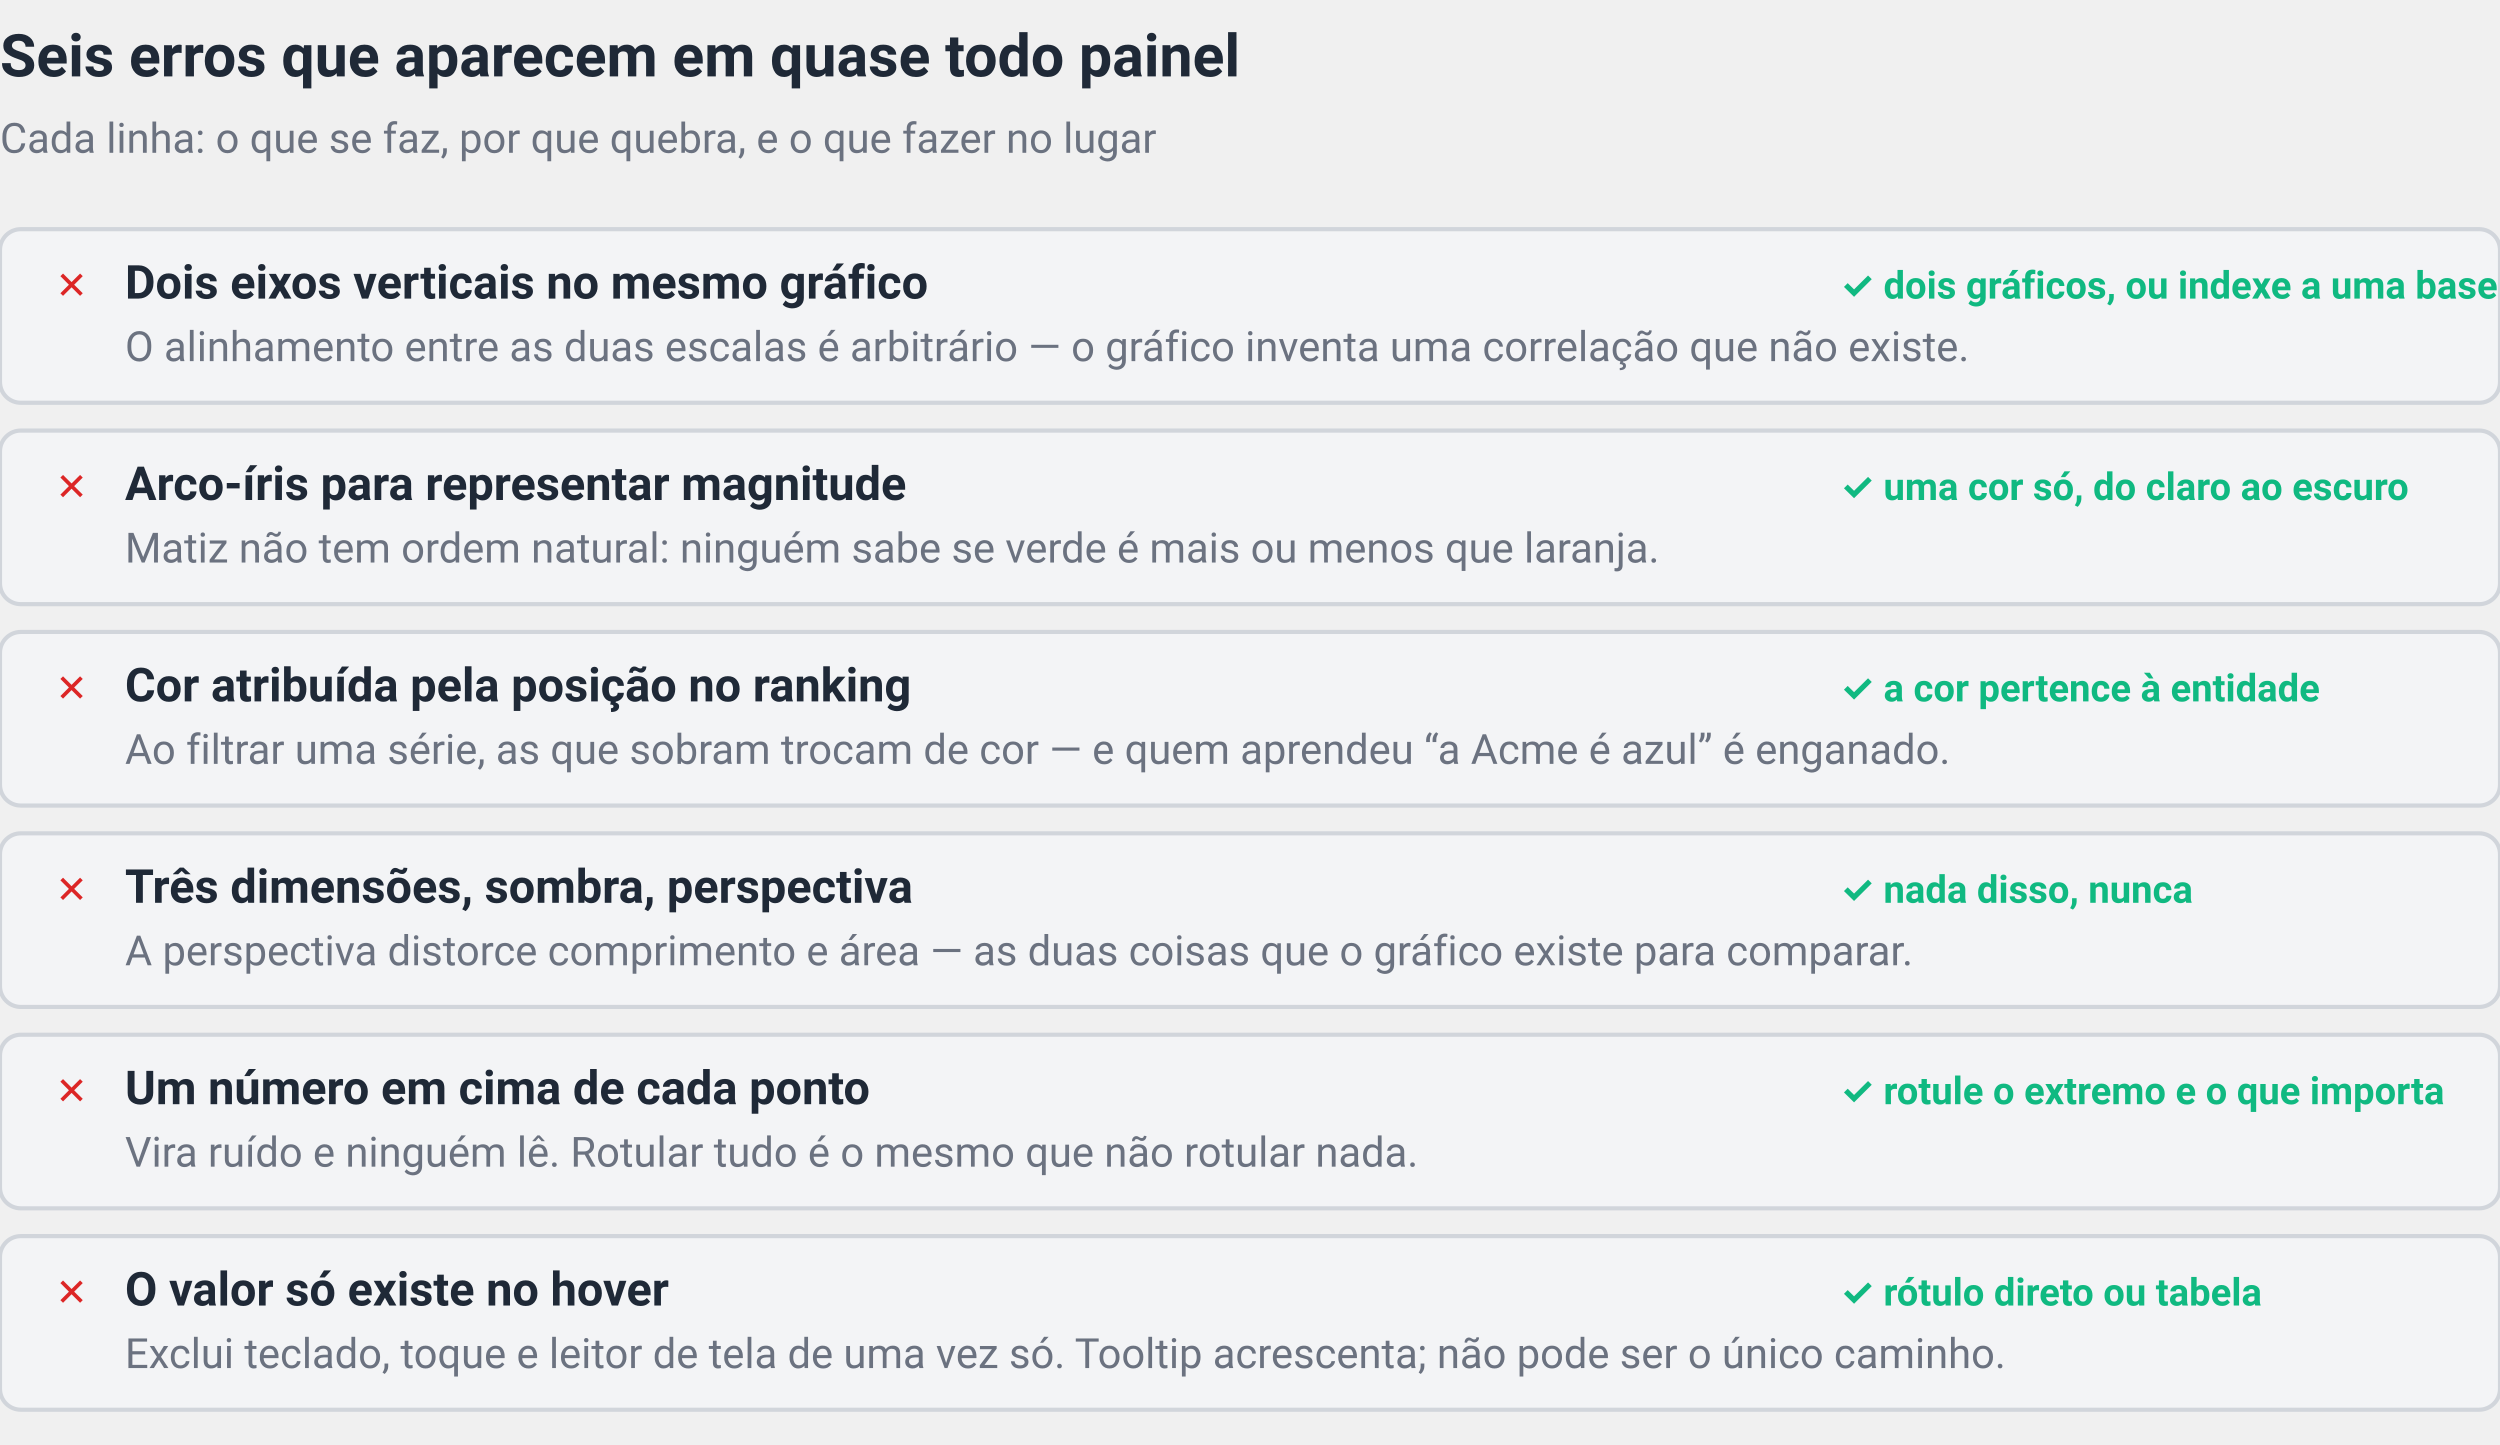
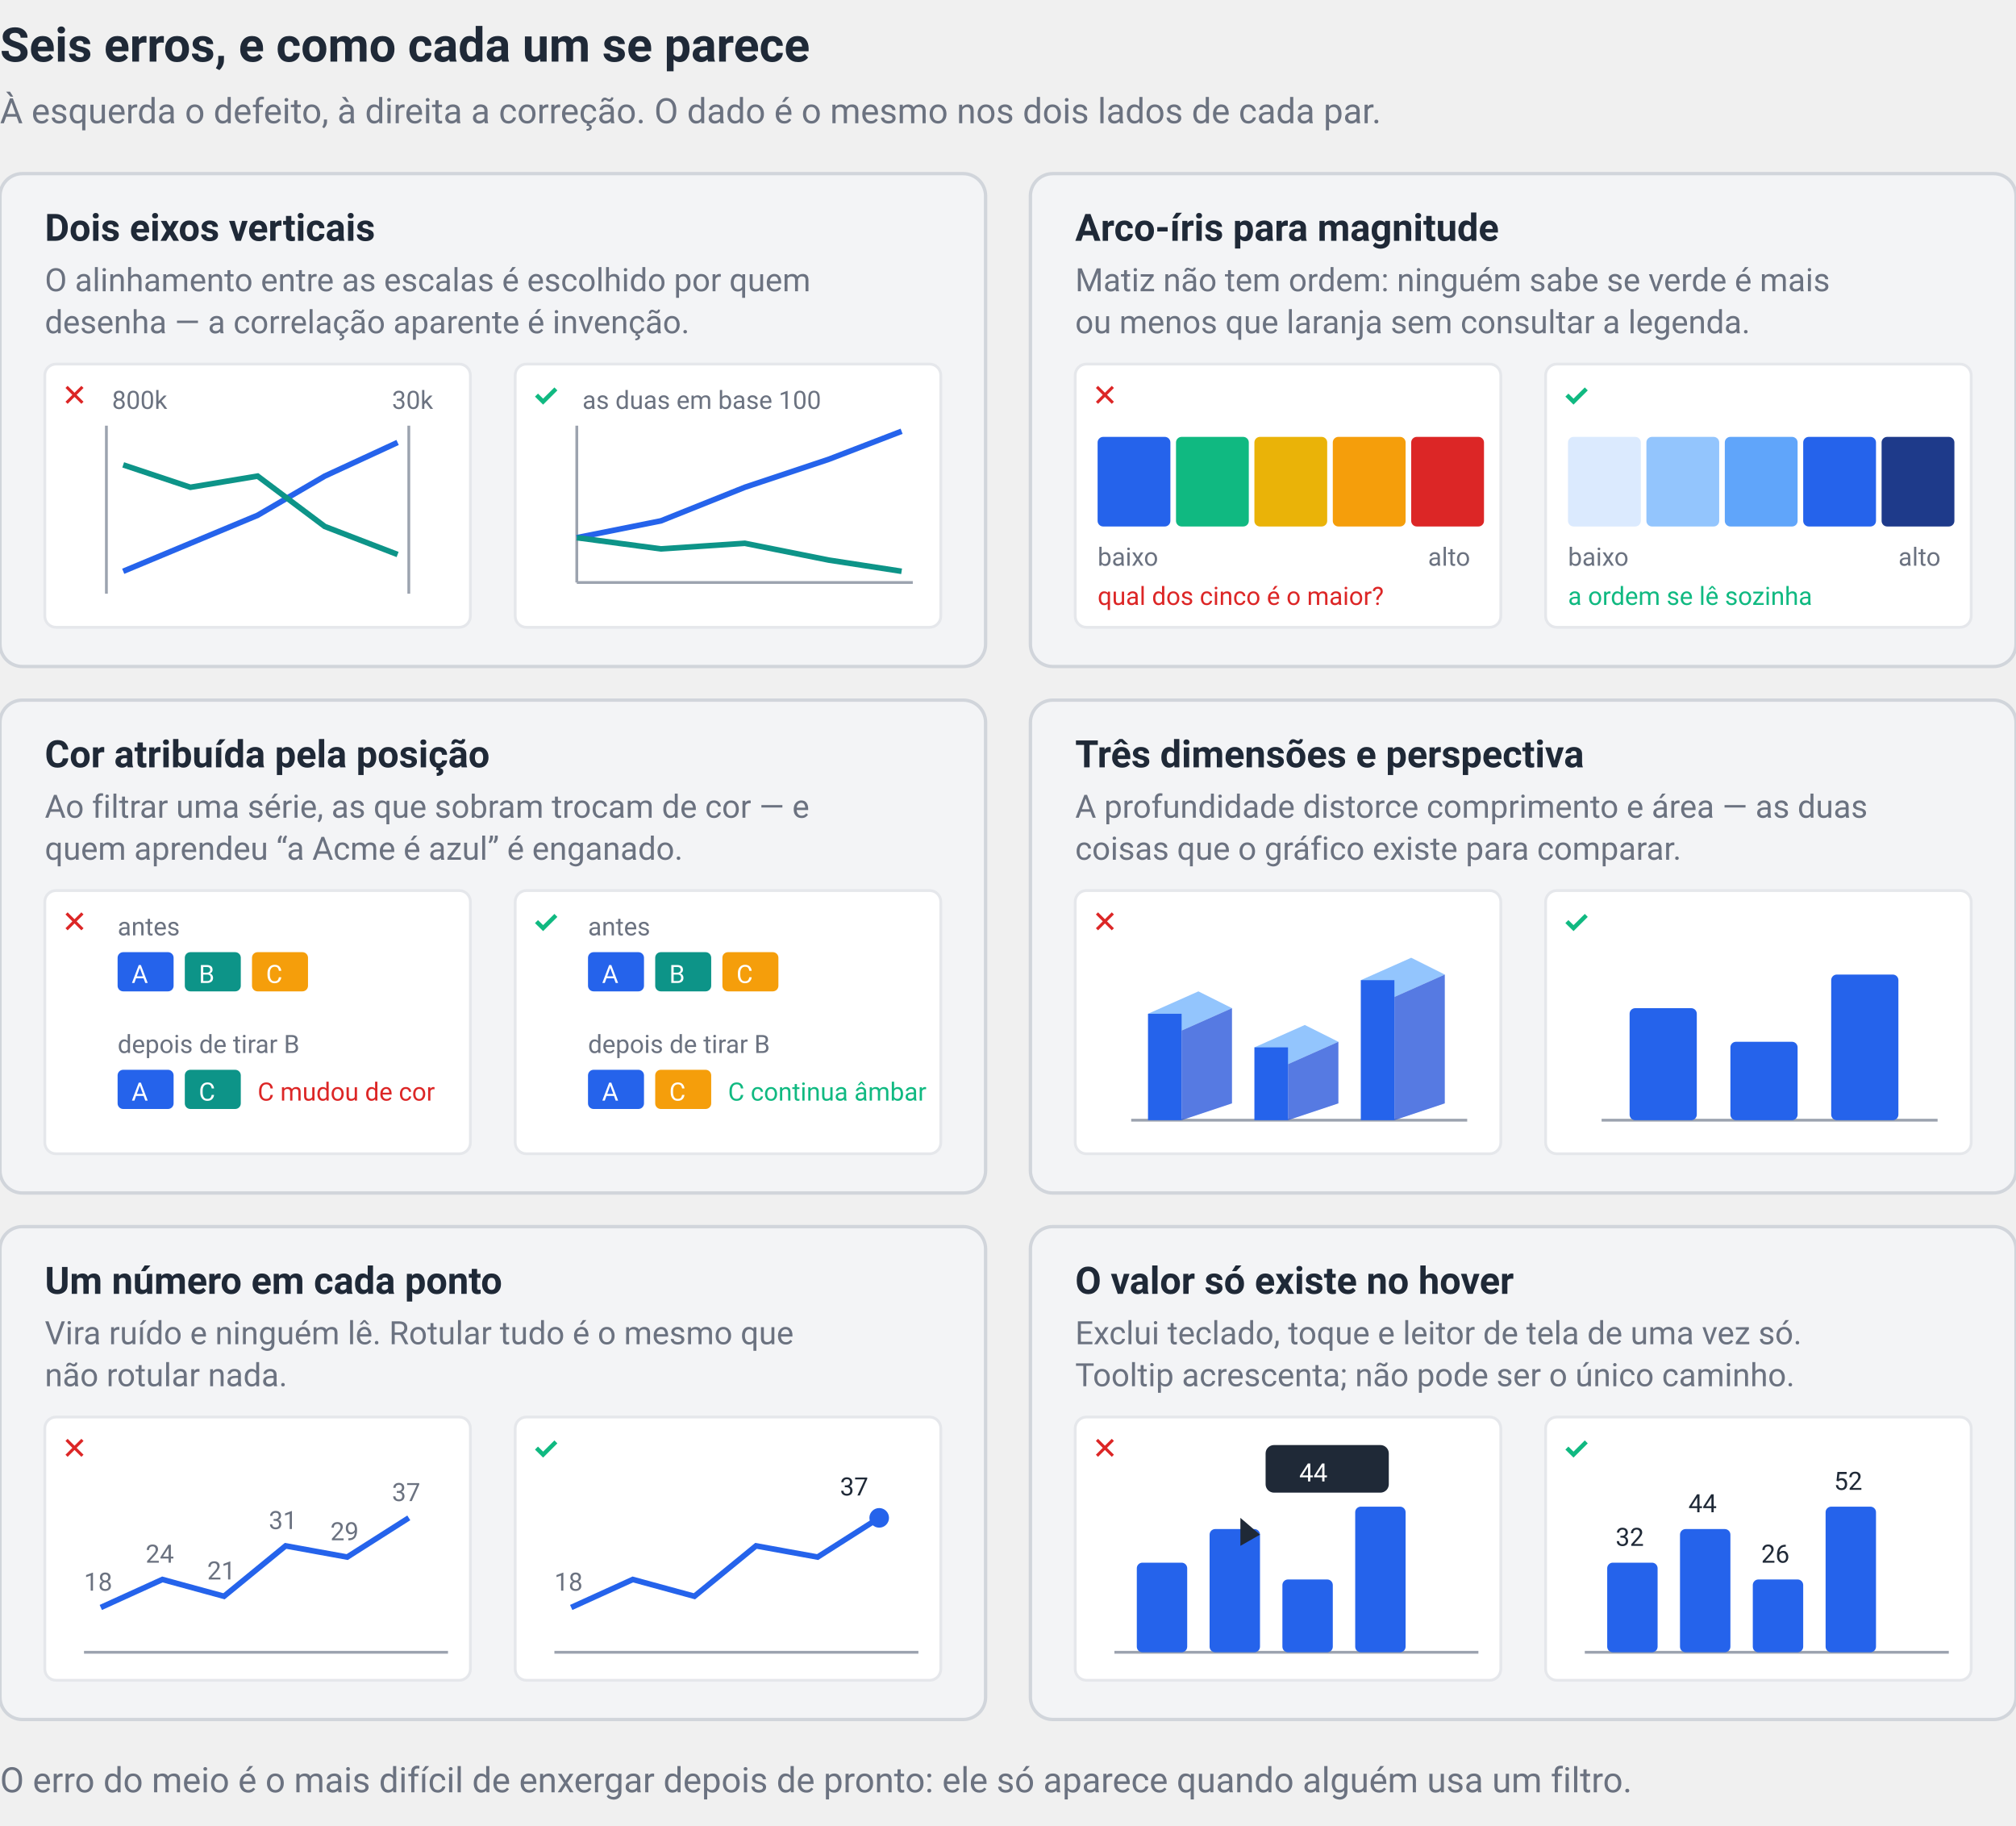
- <svg xmlns="http://www.w3.org/2000/svg" viewBox="0 0 720 416" width="720" height="416" role="img" aria-label="Catálogo de seis erros frequentes em gráficos: dois eixos verticais na mesma área, arco-íris para magnitude, cor por posição no ranking, três dimensões, rótulo em todo ponto, e valor acessível só pelo hover">
+ <svg xmlns="http://www.w3.org/2000/svg" viewBox="0 0 720 652" width="720" height="652" role="img" aria-label="Seis erros frequentes em gráficos, cada um mostrado lado a lado com a correção: dois eixos verticais contra duas séries indexadas a uma base comum; escala arco-íris contra rampa de uma cor só; cor atribuída pelo ranking, que troca ao filtrar, contra cor presa à entidade; barras em três dimensões contra barras planas; número em cima de todo ponto contra rótulo só nos extremos; e valor disponível apenas no hover contra rótulo direto">
  <style>
    text { font-family: -apple-system, BlinkMacSystemFont, "Segoe UI", Roboto, Helvetica, Arial, sans-serif; }
    .ink   { fill: #1f2937; }
    .muted { fill: #6b7280; }
-     .box   { fill: #f3f4f6; stroke: #d1d5db; stroke-width: 1.2; }
+     .card  { fill: #f3f4f6; stroke: #d1d5db; stroke-width: 1.2; }
+     .plot  { fill: #ffffff; stroke: #e5e7eb; stroke-width: 1; }
+     .axis  { stroke: #9ca3af; stroke-width: 1; }
+     .mark  { fill: #2563eb; }
+     .ln1   { stroke: #2563eb; stroke-width: 2; fill: none; }
+     .ln2   { stroke: #0d9488; stroke-width: 2; fill: none; }
    .bad   { fill: #dc2626; }
    .ok    { fill: #10b981; }
+     .h   { font-size: 13.5px; font-weight: 700; }
+     .why { font-size: 11.5px; }
    .ttl { font-size: 17px; font-weight: 700; }
-     .h   { font-size: 13.5px; font-weight: 700; }
-     .k   { font-size: 11px; font-weight: 700; }
-     .cap { font-size: 12px; }
+     .cap { font-size: 12.5px; }
+     .tiny{ font-size: 9px; }
+     .badge { font-size: 11px; font-weight: 700; }
    @media (prefers-color-scheme: dark) {
      .ink { fill: #e5e7eb; }
      .muted { fill: #9ca3af; }
-       .box { fill: #1f2937; stroke: #4b5563; }
+       .card { fill: #1f2937; stroke: #4b5563; }
+       .plot { fill: #111827; stroke: #374151; }
+       .axis { stroke: #6b7280; }
+       .mark { fill: #60a5fa; }
+       .ln1 { stroke: #60a5fa; } .ln2 { stroke: #14b8a6; }
      .bad { fill: #f87171; } .ok { fill: #34d399; }
    }
  </style>
-   <text x="0" y="22" class="ink ttl">Seis erros que aparecem em quase todo painel</text>
-   <text x="0" y="44" class="muted cap">Cada linha: o que se faz, por que quebra, e o que fazer no lugar</text>
-   <rect x="0" y="66" width="720" height="50" rx="6" class="box" />
-   <text x="16" y="86" class="bad k">✕</text>
-   <text x="36" y="86" class="ink h">Dois eixos verticais no mesmo gráfico</text>
-   <text x="36" y="104" class="muted cap">O alinhamento entre as duas escalas é arbitrário — o gráfico inventa uma correlação que não existe.</text>
-   <text x="530" y="86" class="ok k">✓ dois gráficos, ou indexe a uma base comum</text>
-   <rect x="0" y="124" width="720" height="50" rx="6" class="box" />
-   <text x="16" y="144" class="bad k">✕</text>
-   <text x="36" y="144" class="ink h">Arco-íris para representar magnitude</text>
-   <text x="36" y="162" class="muted cap">Matiz não tem ordem natural: ninguém sabe se verde é mais ou menos que laranja.</text>
-   <text x="530" y="144" class="ok k">✓ uma cor só, do claro ao escuro</text>
-   <rect x="0" y="182" width="720" height="50" rx="6" class="box" />
-   <text x="16" y="202" class="bad k">✕</text>
-   <text x="36" y="202" class="ink h">Cor atribuída pela posição no ranking</text>
-   <text x="36" y="220" class="muted cap">Ao filtrar uma série, as que sobram trocam de cor — e quem aprendeu “a Acme é azul” é enganado.</text>
-   <text x="530" y="202" class="ok k">✓ a cor pertence à entidade</text>
-   <rect x="0" y="240" width="720" height="50" rx="6" class="box" />
-   <text x="16" y="260" class="bad k">✕</text>
-   <text x="36" y="260" class="ink h">Três dimensões, sombra, perspectiva</text>
-   <text x="36" y="278" class="muted cap">A perspectiva distorce comprimento e área — as duas coisas que o gráfico existe para comparar.</text>
-   <text x="530" y="260" class="ok k">✓ nada disso, nunca</text>
-   <rect x="0" y="298" width="720" height="50" rx="6" class="box" />
-   <text x="16" y="318" class="bad k">✕</text>
-   <text x="36" y="318" class="ink h">Um número em cima de cada ponto</text>
-   <text x="36" y="336" class="muted cap">Vira ruído e ninguém lê. Rotular tudo é o mesmo que não rotular nada.</text>
-   <text x="530" y="318" class="ok k">✓ rotule o extremo e o que importa</text>
-   <rect x="0" y="356" width="720" height="50" rx="6" class="box" />
-   <text x="16" y="376" class="bad k">✕</text>
-   <text x="36" y="376" class="ink h">O valor só existe no hover</text>
-   <text x="36" y="394" class="muted cap">Exclui teclado, toque e leitor de tela de uma vez só. Tooltip acrescenta; não pode ser o único caminho.</text>
-   <text x="530" y="376" class="ok k">✓ rótulo direto ou tabela</text>
+   <text x="0" y="22" class="ink ttl">Seis erros, e como cada um se parece</text>
+   <text x="0" y="44" class="muted cap">À esquerda o defeito, à direita a correção. O dado é o mesmo nos dois lados de cada par.</text>
+   <rect x="0" y="62" width="352" height="176" rx="8" class="card" />
+   <text x="16" y="86" class="ink h">Dois eixos verticais</text>
+   <text x="16" y="104" class="muted why">O alinhamento entre as escalas é escolhido por quem</text>
+   <text x="16" y="119" class="muted why">desenha — a correlação aparente é invenção.</text>
+   <rect x="16" y="130" width="152" height="94" rx="4" class="plot" />
+   <text x="22" y="145" class="bad badge">✕</text>
+   <text x="40" y="146" class="muted tiny">800k</text>
+   <text x="140" y="146" class="muted tiny">30k</text>
+   <line x1="38" y1="152" x2="38" y2="212" class="axis" />
+   <line x1="146" y1="152" x2="146" y2="212" class="axis" />
+   <path d="M44 204 L68 194 L92 184 L116 170 L142 158" class="ln1" />
+   <path d="M44 166 L68 174 L92 170 L116 188 L142 198" class="ln2" />
+   <rect x="184" y="130" width="152" height="94" rx="4" class="plot" />
+   <text x="190" y="145" class="ok badge">✓</text>
+   <text x="208" y="146" class="muted tiny">as duas em base 100</text>
+   <line x1="206" y1="152" x2="206" y2="208" class="axis" />
+   <line x1="206" y1="208" x2="326" y2="208" class="axis" />
+   <path d="M206 192 L236 186 L266 174 L296 164 L322 154" class="ln1" />
+   <path d="M206 192 L236 196 L266 194 L296 200 L322 204" class="ln2" />
+   <rect x="368" y="62" width="352" height="176" rx="8" class="card" />
+   <text x="384" y="86" class="ink h">Arco-íris para magnitude</text>
+   <text x="384" y="104" class="muted why">Matiz não tem ordem: ninguém sabe se verde é mais</text>
+   <text x="384" y="119" class="muted why">ou menos que laranja sem consultar a legenda.</text>
+   <rect x="384" y="130" width="152" height="94" rx="4" class="plot" />
+   <text x="390" y="145" class="bad badge">✕</text>
+   <rect x="392" y="156" width="26" height="32" rx="2" fill="#2563eb" />
+   <rect x="420" y="156" width="26" height="32" rx="2" fill="#10b981" />
+   <rect x="448" y="156" width="26" height="32" rx="2" fill="#eab308" />
+   <rect x="476" y="156" width="26" height="32" rx="2" fill="#f59e0b" />
+   <rect x="504" y="156" width="26" height="32" rx="2" fill="#dc2626" />
+   <text x="392" y="202" class="muted tiny">baixo</text>
+   <text x="510" y="202" class="muted tiny">alto</text>
+   <text x="392" y="216" class="bad tiny">qual dos cinco é o maior?</text>
+   <rect x="552" y="130" width="152" height="94" rx="4" class="plot" />
+   <text x="558" y="145" class="ok badge">✓</text>
+   <rect x="560" y="156" width="26" height="32" rx="2" fill="#dbeafe" />
+   <rect x="588" y="156" width="26" height="32" rx="2" fill="#93c5fd" />
+   <rect x="616" y="156" width="26" height="32" rx="2" fill="#60a5fa" />
+   <rect x="644" y="156" width="26" height="32" rx="2" fill="#2563eb" />
+   <rect x="672" y="156" width="26" height="32" rx="2" fill="#1e3a8a" />
+   <text x="560" y="202" class="muted tiny">baixo</text>
+   <text x="678" y="202" class="muted tiny">alto</text>
+   <text x="560" y="216" class="ok tiny">a ordem se lê sozinha</text>
+   <rect x="0" y="250" width="352" height="176" rx="8" class="card" />
+   <text x="16" y="274" class="ink h">Cor atribuída pela posição</text>
+   <text x="16" y="292" class="muted why">Ao filtrar uma série, as que sobram trocam de cor — e</text>
+   <text x="16" y="307" class="muted why">quem aprendeu “a Acme é azul” é enganado.</text>
+   <rect x="16" y="318" width="152" height="94" rx="4" class="plot" />
+   <text x="22" y="333" class="bad badge">✕</text>
+   <text x="42" y="334" class="muted tiny">antes</text>
+   <rect x="42" y="340" width="20" height="14" rx="2" fill="#2563eb" />
+   <text x="47" y="351" class="tiny" fill="#ffffff">A</text>
+   <rect x="66" y="340" width="20" height="14" rx="2" fill="#0d9488" />
+   <text x="71" y="351" class="tiny" fill="#ffffff">B</text>
+   <rect x="90" y="340" width="20" height="14" rx="2" fill="#f59e0b" />
+   <text x="95" y="351" class="tiny" fill="#ffffff">C</text>
+   <text x="42" y="376" class="muted tiny">depois de tirar B</text>
+   <rect x="42" y="382" width="20" height="14" rx="2" fill="#2563eb" />
+   <text x="47" y="393" class="tiny" fill="#ffffff">A</text>
+   <rect x="66" y="382" width="20" height="14" rx="2" fill="#0d9488" />
+   <text x="71" y="393" class="tiny" fill="#ffffff">C</text>
+   <text x="92" y="393" class="bad tiny">C mudou de cor</text>
+   <rect x="184" y="318" width="152" height="94" rx="4" class="plot" />
+   <text x="190" y="333" class="ok badge">✓</text>
+   <text x="210" y="334" class="muted tiny">antes</text>
+   <rect x="210" y="340" width="20" height="14" rx="2" fill="#2563eb" />
+   <text x="215" y="351" class="tiny" fill="#ffffff">A</text>
+   <rect x="234" y="340" width="20" height="14" rx="2" fill="#0d9488" />
+   <text x="239" y="351" class="tiny" fill="#ffffff">B</text>
+   <rect x="258" y="340" width="20" height="14" rx="2" fill="#f59e0b" />
+   <text x="263" y="351" class="tiny" fill="#ffffff">C</text>
+   <text x="210" y="376" class="muted tiny">depois de tirar B</text>
+   <rect x="210" y="382" width="20" height="14" rx="2" fill="#2563eb" />
+   <text x="215" y="393" class="tiny" fill="#ffffff">A</text>
+   <rect x="234" y="382" width="20" height="14" rx="2" fill="#f59e0b" />
+   <text x="239" y="393" class="tiny" fill="#ffffff">C</text>
+   <text x="260" y="393" class="ok tiny">C continua âmbar</text>
+   <rect x="368" y="250" width="352" height="176" rx="8" class="card" />
+   <text x="384" y="274" class="ink h">Três dimensões e perspectiva</text>
+   <text x="384" y="292" class="muted why">A profundidade distorce comprimento e área — as duas</text>
+   <text x="384" y="307" class="muted why">coisas que o gráfico existe para comparar.</text>
+   <rect x="384" y="318" width="152" height="94" rx="4" class="plot" />
+   <text x="390" y="333" class="bad badge">✕</text>
+   <line x1="404" y1="400" x2="524" y2="400" class="axis" />
+   <polygon points="410,362 428,354 440,360 422,368" fill="#93c5fd" />
+   <rect x="410" y="362" width="12" height="38" fill="#2563eb" />
+   <polygon points="422,368 440,360 440,394 422,400" fill="#1d4ed8" opacity="0.75" />
+   <polygon points="448,374 466,366 478,372 460,380" fill="#93c5fd" />
+   <rect x="448" y="374" width="12" height="26" fill="#2563eb" />
+   <polygon points="460,380 478,372 478,394 460,400" fill="#1d4ed8" opacity="0.75" />
+   <polygon points="486,350 504,342 516,348 498,356" fill="#93c5fd" />
+   <rect x="486" y="350" width="12" height="50" fill="#2563eb" />
+   <polygon points="498,356 516,348 516,394 498,400" fill="#1d4ed8" opacity="0.75" />
+   <rect x="552" y="318" width="152" height="94" rx="4" class="plot" />
+   <text x="558" y="333" class="ok badge">✓</text>
+   <line x1="572" y1="400" x2="692" y2="400" class="axis" />
+   <rect x="582" y="360" width="24" height="40" rx="2" class="mark" />
+   <rect x="618" y="372" width="24" height="28" rx="2" class="mark" />
+   <rect x="654" y="348" width="24" height="52" rx="2" class="mark" />
+   <rect x="0" y="438" width="352" height="176" rx="8" class="card" />
+   <text x="16" y="462" class="ink h">Um número em cada ponto</text>
+   <text x="16" y="480" class="muted why">Vira ruído e ninguém lê. Rotular tudo é o mesmo que</text>
+   <text x="16" y="495" class="muted why">não rotular nada.</text>
+   <rect x="16" y="506" width="152" height="94" rx="4" class="plot" />
+   <text x="22" y="521" class="bad badge">✕</text>
+   <line x1="30" y1="590" x2="160" y2="590" class="axis" />
+   <path d="M36 574 L58 564 L80 570 L102 552 L124 556 L146 542" class="ln1" />
+   <text x="30" y="568" class="muted tiny">18</text>
+   <text x="52" y="558" class="muted tiny">24</text>
+   <text x="74" y="564" class="muted tiny">21</text>
+   <text x="96" y="546" class="muted tiny">31</text>
+   <text x="118" y="550" class="muted tiny">29</text>
+   <text x="140" y="536" class="muted tiny">37</text>
+   <rect x="184" y="506" width="152" height="94" rx="4" class="plot" />
+   <text x="190" y="521" class="ok badge">✓</text>
+   <line x1="198" y1="590" x2="328" y2="590" class="axis" />
+   <path d="M204 574 L226 564 L248 570 L270 552 L292 556 L314 542" class="ln1" />
+   <circle cx="314" cy="542" r="3.5" class="mark" />
+   <text x="300" y="534" class="ink tiny">37</text>
+   <text x="198" y="568" class="muted tiny">18</text>
+   <rect x="368" y="438" width="352" height="176" rx="8" class="card" />
+   <text x="384" y="462" class="ink h">O valor só existe no hover</text>
+   <text x="384" y="480" class="muted why">Exclui teclado, toque e leitor de tela de uma vez só.</text>
+   <text x="384" y="495" class="muted why">Tooltip acrescenta; não pode ser o único caminho.</text>
+   <rect x="384" y="506" width="152" height="94" rx="4" class="plot" />
+   <text x="390" y="521" class="bad badge">✕</text>
+   <line x1="398" y1="590" x2="528" y2="590" class="axis" />
+   <rect x="406" y="558" width="18" height="32" rx="2" class="mark" />
+   <rect x="432" y="546" width="18" height="44" rx="2" class="mark" />
+   <rect x="458" y="564" width="18" height="26" rx="2" class="mark" />
+   <rect x="484" y="538" width="18" height="52" rx="2" class="mark" />
+   <rect x="452" y="516" width="44" height="17" rx="3" fill="#1f2937" />
+   <text x="464" y="529" class="tiny" fill="#ffffff">44</text>
+   <path d="M443 542 l0 10 l7 -4 z" fill="#1f2937" />
+   <rect x="552" y="506" width="152" height="94" rx="4" class="plot" />
+   <text x="558" y="521" class="ok badge">✓</text>
+   <line x1="566" y1="590" x2="696" y2="590" class="axis" />
+   <rect x="574" y="558" width="18" height="32" rx="2" class="mark" />
+   <text x="577" y="552" class="ink tiny">32</text>
+   <rect x="600" y="546" width="18" height="44" rx="2" class="mark" />
+   <text x="603" y="540" class="ink tiny">44</text>
+   <rect x="626" y="564" width="18" height="26" rx="2" class="mark" />
+   <text x="629" y="558" class="ink tiny">26</text>
+   <rect x="652" y="538" width="18" height="52" rx="2" class="mark" />
+   <text x="655" y="532" class="ink tiny">52</text>
+   <text x="0" y="640" class="muted cap">O erro do meio é o mais difícil de enxergar depois de pronto: ele só aparece quando alguém usa um filtro.</text>
</svg>
